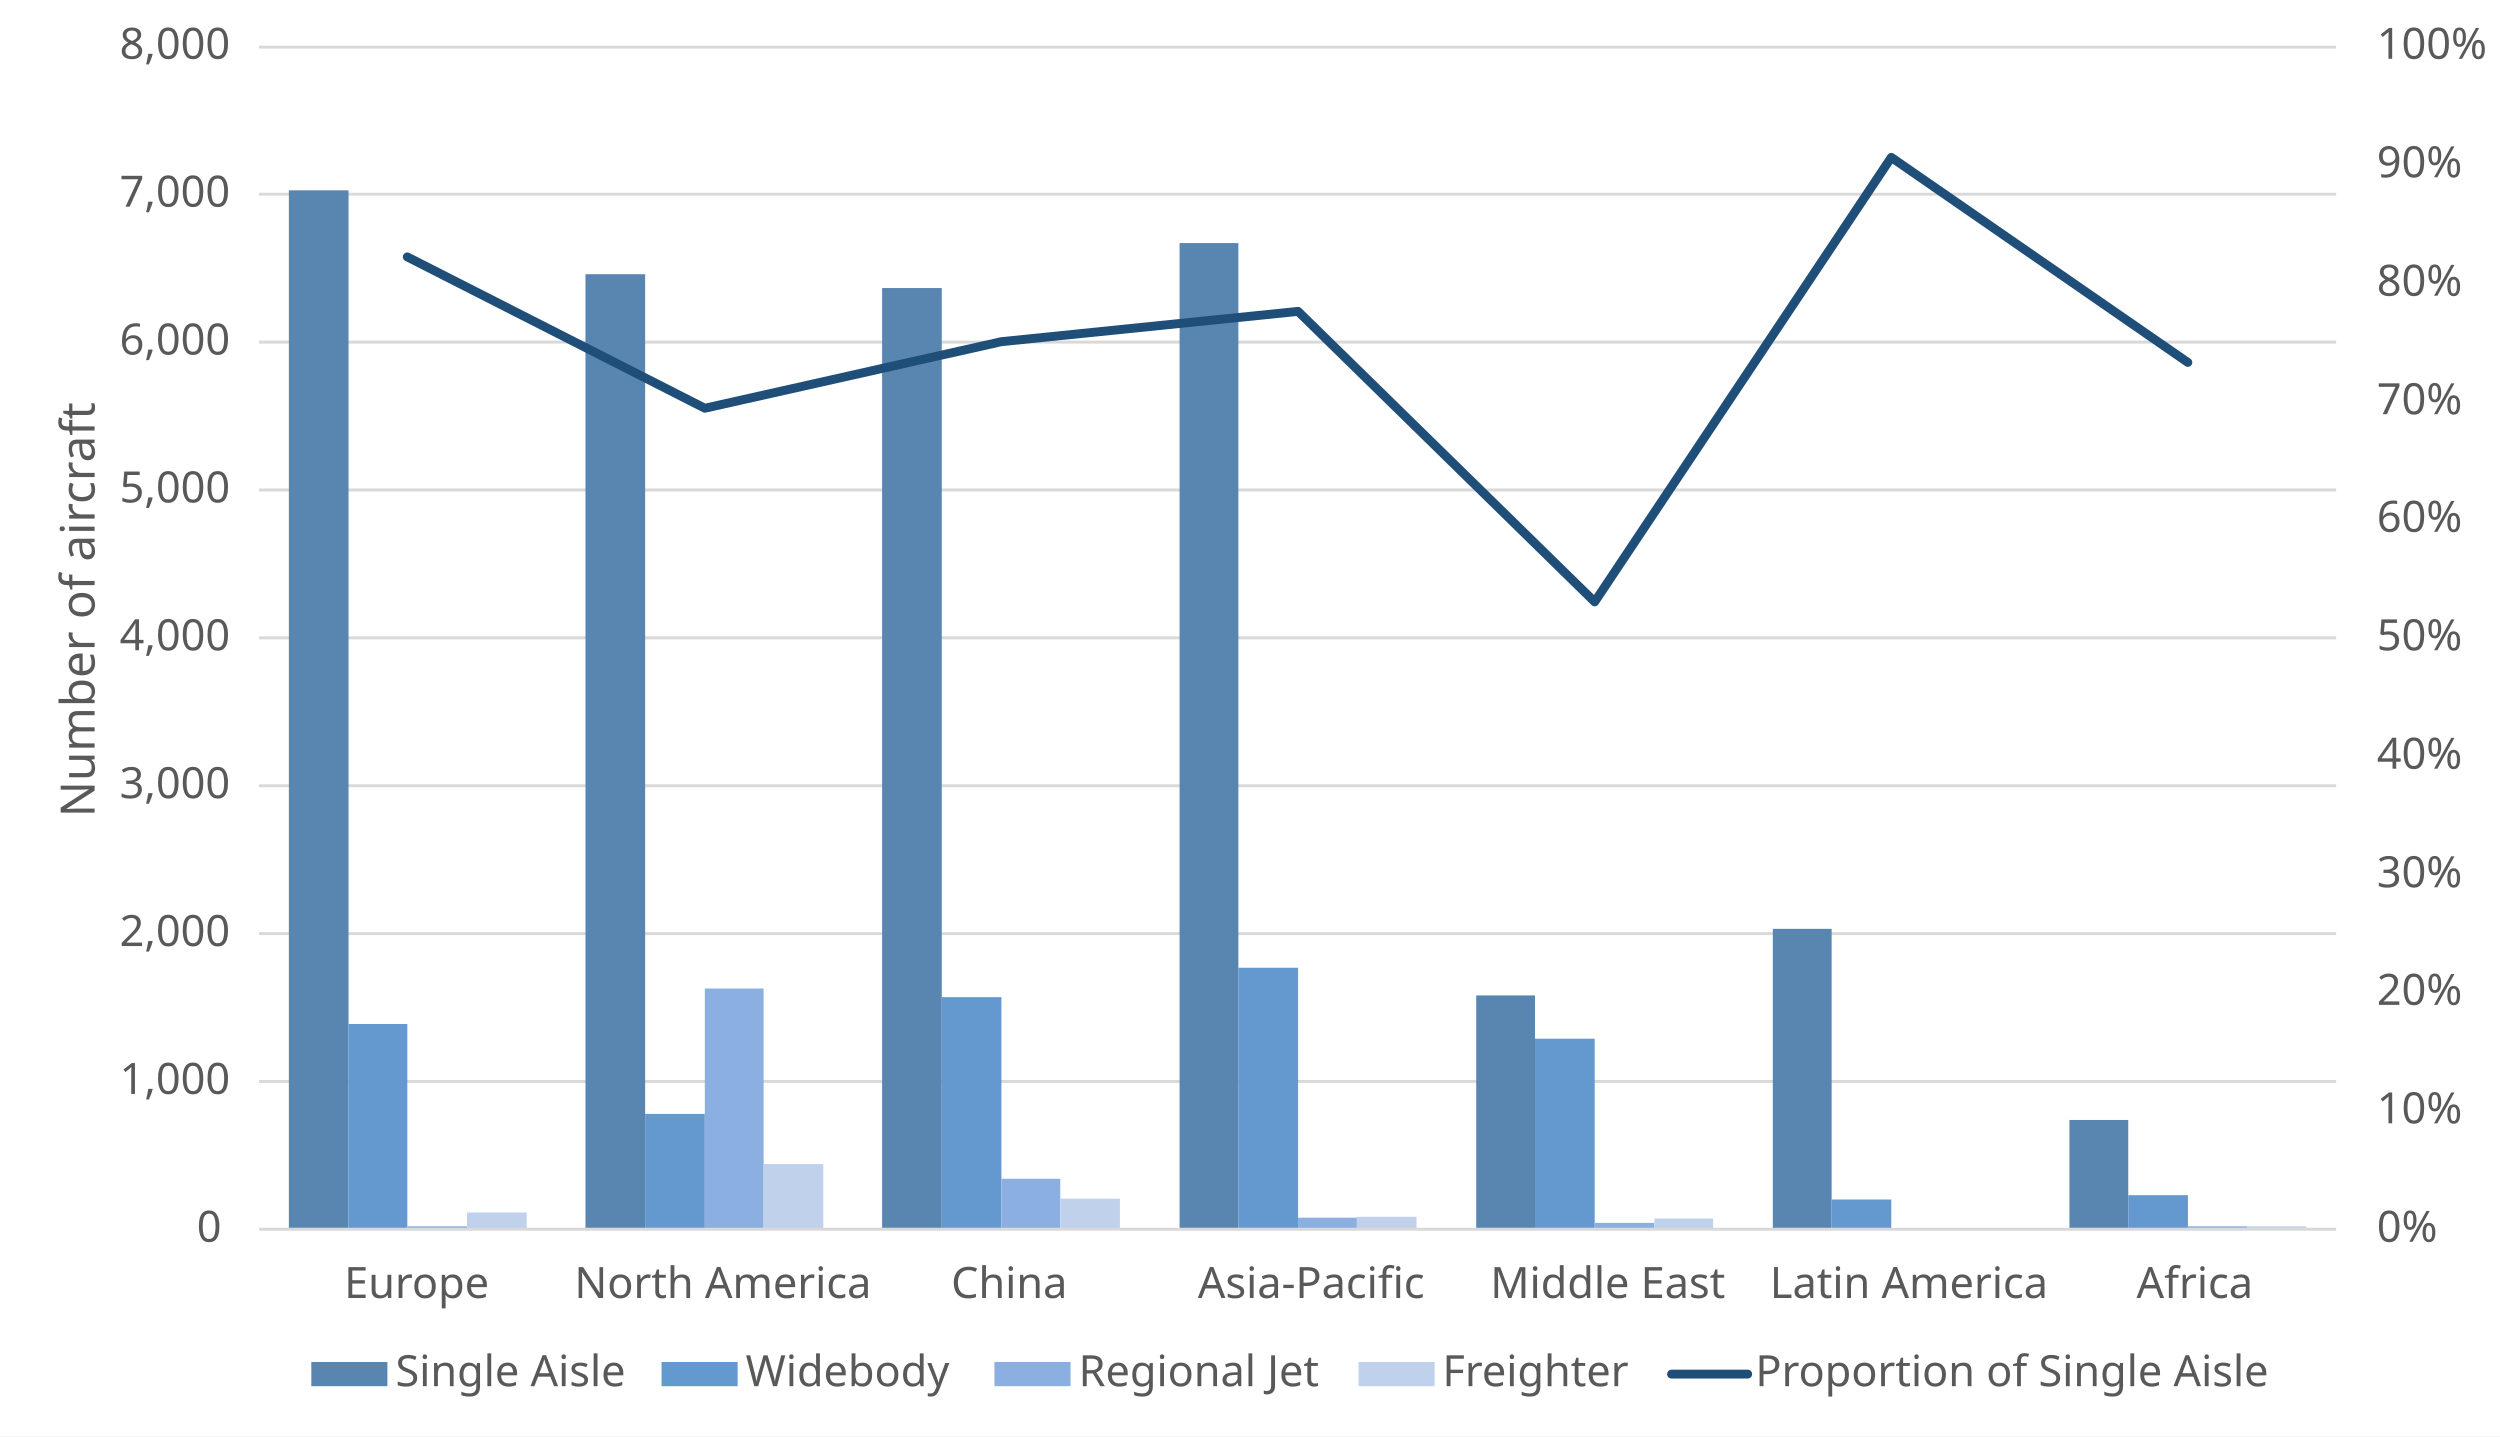
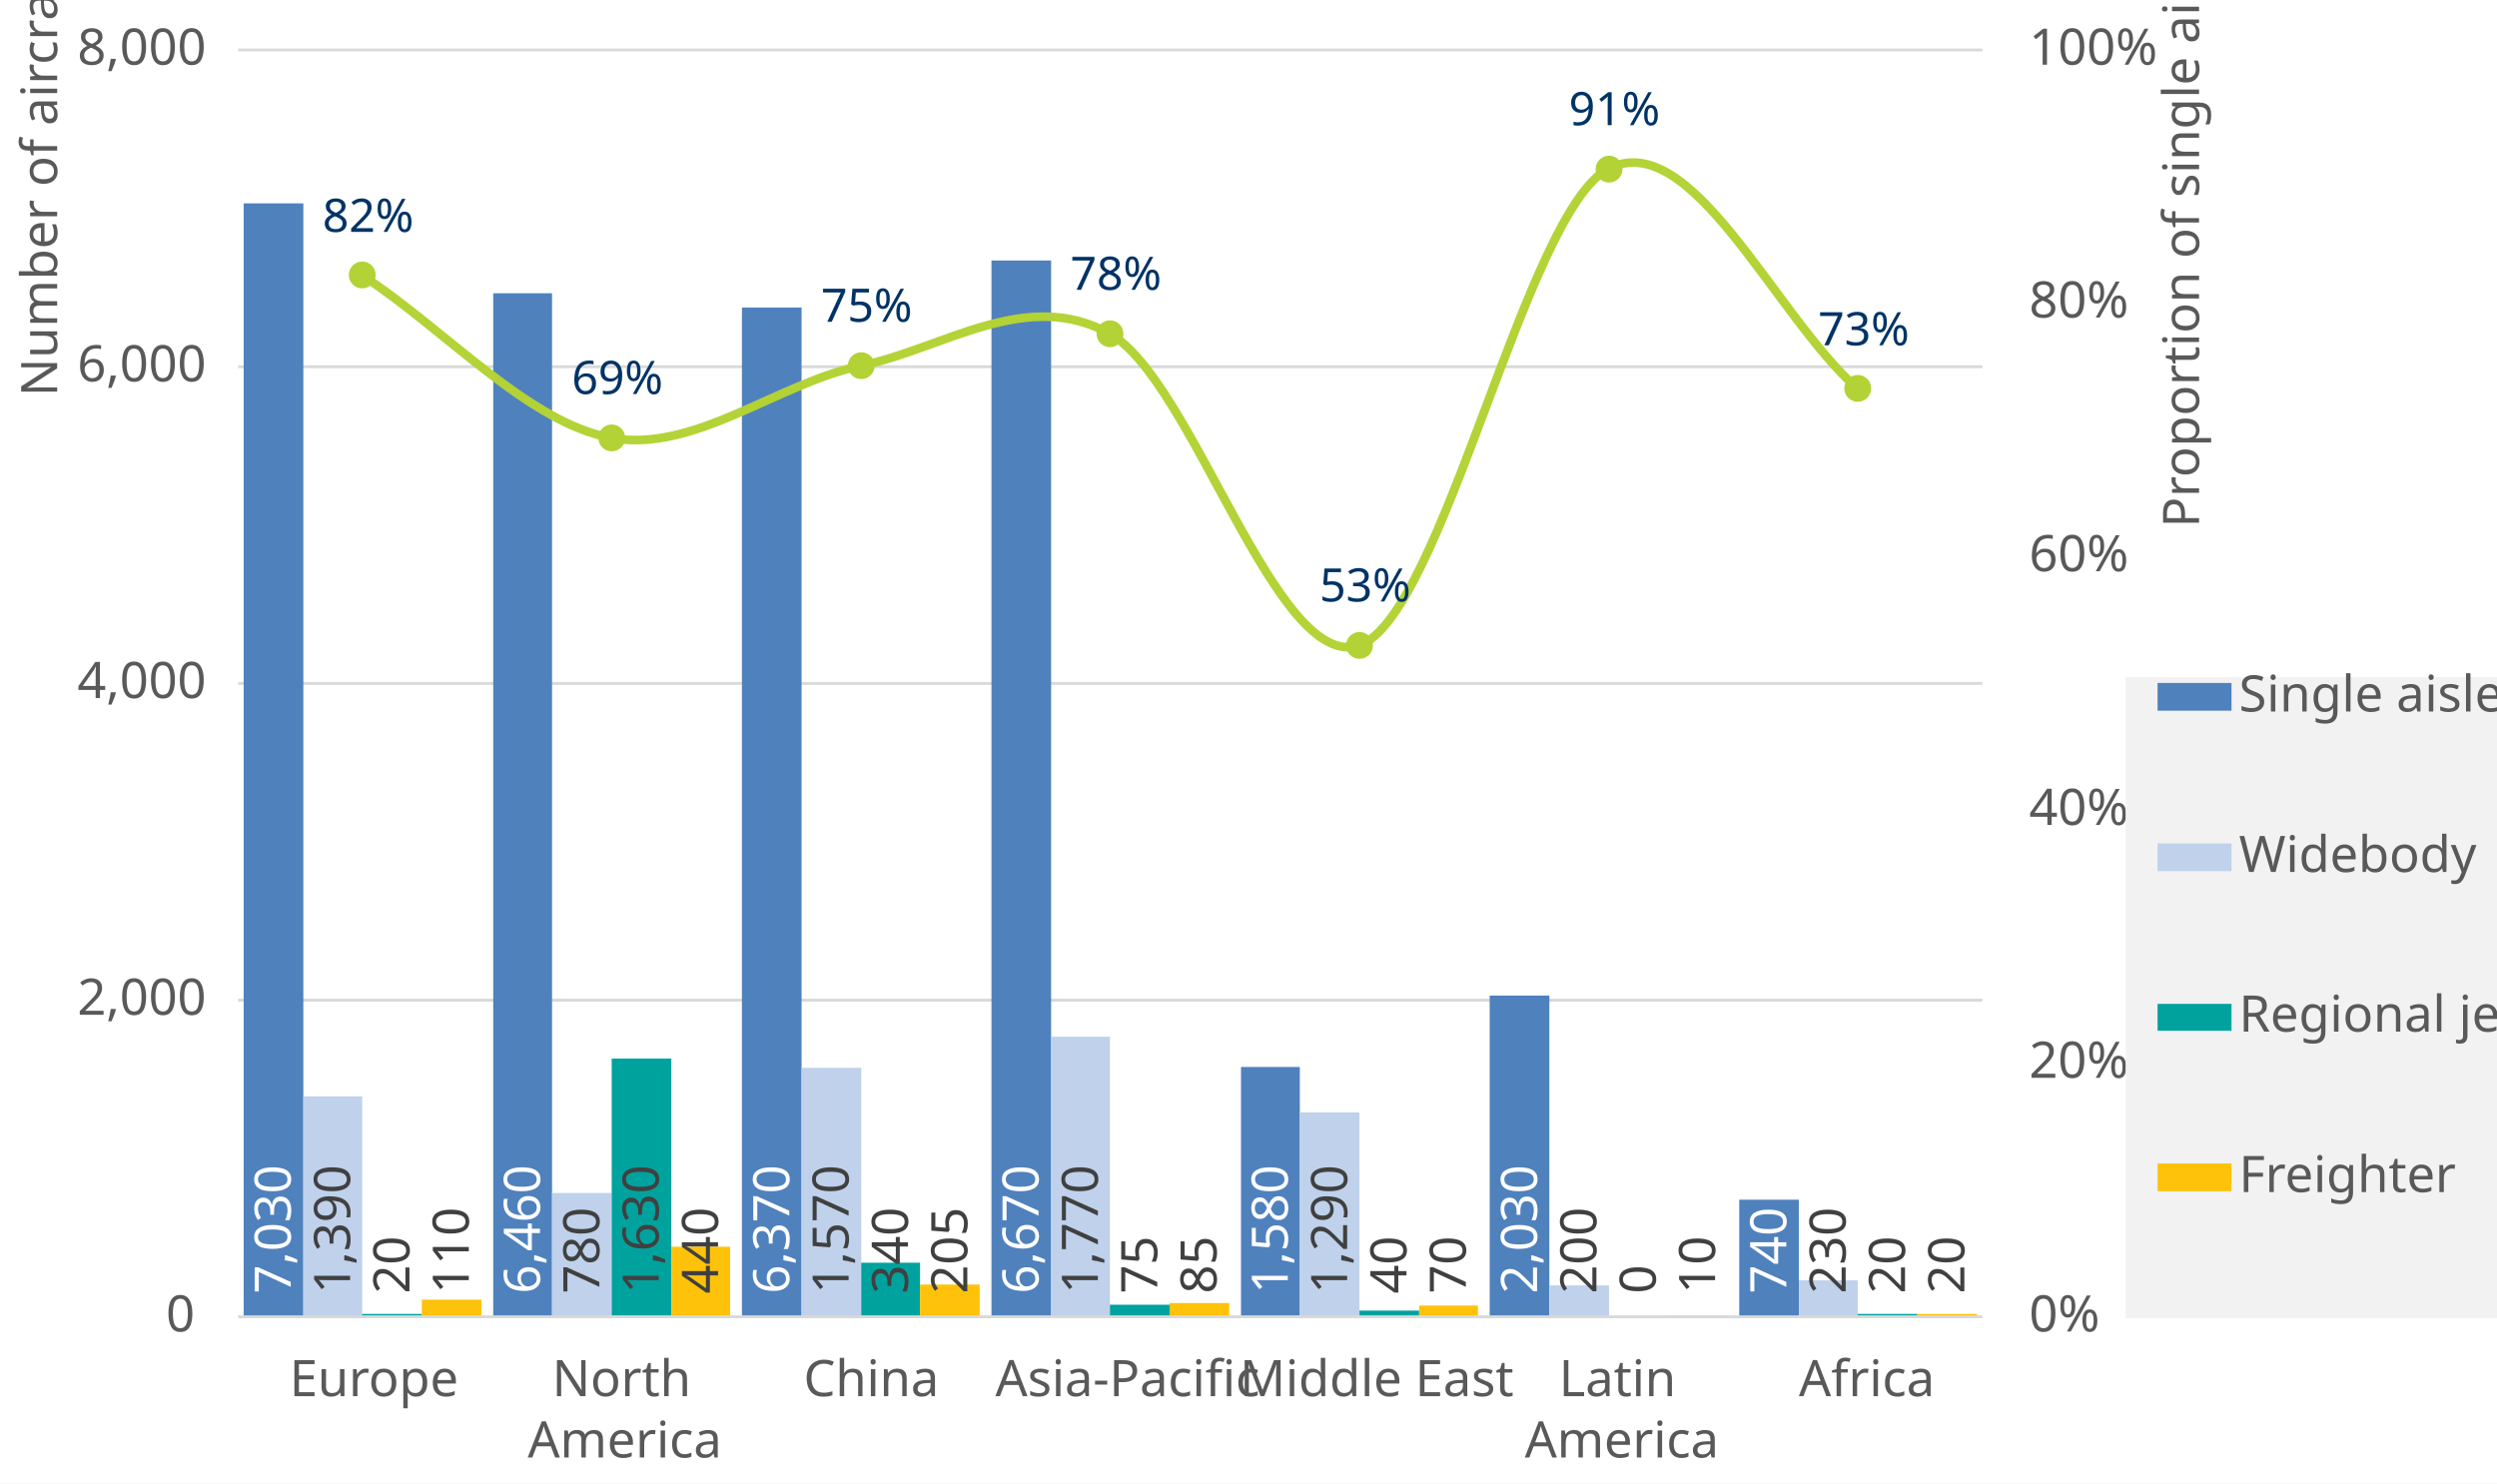
- <svg xmlns="http://www.w3.org/2000/svg" width="2891" height="1661" xml:space="preserve" overflow="hidden">
+ <svg xmlns="http://www.w3.org/2000/svg" width="2972" height="1766" xml:space="preserve" overflow="hidden">
  <defs>
    <clipPath id="clip0">
-       <rect x="763" y="2320" width="2891" height="1661" />
-     </clipPath>
-     <clipPath id="clip1">
-       <rect x="763" y="2320" width="2891" height="1660" />
-     </clipPath>
-     <clipPath id="clip2">
-       <rect x="1062" y="2374" width="2406" height="1370" />
-     </clipPath>
-     <clipPath id="clip3">
-       <rect x="1062" y="2374" width="2406" height="1370" />
-     </clipPath>
-     <clipPath id="clip4">
-       <rect x="1062" y="2374" width="2406" height="1370" />
-     </clipPath>
-     <clipPath id="clip5">
-       <rect x="1062" y="2374" width="2406" height="1370" />
-     </clipPath>
-     <clipPath id="clip6">
-       <rect x="763" y="2320" width="2891" height="1660" />
-     </clipPath>
-     <clipPath id="clip7">
-       <rect x="1062" y="2374" width="2406" height="1370" />
-     </clipPath>
-     <clipPath id="clip8">
-       <rect x="763" y="2320" width="2891" height="1660" />
-     </clipPath>
-     <clipPath id="clip9">
-       <rect x="763" y="2320" width="2891" height="1660" />
-     </clipPath>
-     <clipPath id="clip10">
-       <rect x="763" y="2320" width="2891" height="1660" />
-     </clipPath>
-     <clipPath id="clip11">
-       <rect x="763" y="2320" width="2891" height="1660" />
-     </clipPath>
-     <clipPath id="clip12">
-       <rect x="763" y="2320" width="2891" height="1660" />
-     </clipPath>
-     <clipPath id="clip13">
-       <rect x="763" y="2320" width="2891" height="1660" />
-     </clipPath>
-     <clipPath id="clip14">
-       <rect x="763" y="2320" width="2891" height="1660" />
-     </clipPath>
-     <clipPath id="clip15">
-       <rect x="763" y="2320" width="2891" height="1660" />
-     </clipPath>
-     <clipPath id="clip16">
-       <rect x="763" y="2320" width="2891" height="1660" />
-     </clipPath>
-     <clipPath id="clip17">
-       <rect x="763" y="2320" width="2891" height="1660" />
-     </clipPath>
-     <clipPath id="clip18">
-       <rect x="763" y="2320" width="2891" height="1660" />
-     </clipPath>
-     <clipPath id="clip19">
-       <rect x="763" y="2320" width="2891" height="1660" />
-     </clipPath>
-     <clipPath id="clip20">
-       <rect x="763" y="2320" width="2891" height="1660" />
-     </clipPath>
-     <clipPath id="clip21">
-       <rect x="763" y="2320" width="2891" height="1660" />
-     </clipPath>
-     <clipPath id="clip22">
-       <rect x="763" y="2320" width="2891" height="1660" />
-     </clipPath>
-     <clipPath id="clip23">
-       <rect x="763" y="2320" width="2891" height="1660" />
-     </clipPath>
-     <clipPath id="clip24">
-       <rect x="763" y="2320" width="2891" height="1660" />
-     </clipPath>
-     <clipPath id="clip25">
-       <rect x="763" y="2320" width="2891" height="1660" />
-     </clipPath>
-     <clipPath id="clip26">
-       <rect x="763" y="2320" width="2891" height="1660" />
-     </clipPath>
-     <clipPath id="clip27">
-       <rect x="763" y="2320" width="2891" height="1660" />
-     </clipPath>
-     <clipPath id="clip28">
-       <rect x="763" y="2320" width="2891" height="1660" />
-     </clipPath>
-     <clipPath id="clip29">
-       <rect x="763" y="2320" width="2891" height="1660" />
-     </clipPath>
-     <clipPath id="clip30">
-       <rect x="763" y="2320" width="2891" height="1660" />
-     </clipPath>
-     <clipPath id="clip31">
-       <rect x="763" y="2320" width="2891" height="1660" />
-     </clipPath>
-     <clipPath id="clip32">
-       <rect x="763" y="2320" width="2891" height="1660" />
-     </clipPath>
-     <clipPath id="clip33">
-       <rect x="763" y="2320" width="2891" height="1660" />
-     </clipPath>
-     <clipPath id="clip34">
-       <rect x="763" y="2320" width="2891" height="1660" />
-     </clipPath>
-     <clipPath id="clip35">
-       <rect x="763" y="2320" width="2891" height="1660" />
-     </clipPath>
-     <clipPath id="clip36">
-       <rect x="763" y="2320" width="2891" height="1660" />
-     </clipPath>
-     <clipPath id="clip37">
-       <rect x="763" y="2320" width="2891" height="1660" />
-     </clipPath>
-     <clipPath id="clip38">
-       <rect x="763" y="2320" width="2891" height="1660" />
-     </clipPath>
-     <clipPath id="clip39">
-       <rect x="763" y="2320" width="2891" height="1660" />
-     </clipPath>
-     <clipPath id="clip40">
-       <rect x="763" y="2320" width="2891" height="1660" />
-     </clipPath>
-     <clipPath id="clip41">
-       <rect x="763" y="2320" width="2891" height="1660" />
-     </clipPath>
-     <clipPath id="clip42">
-       <rect x="763" y="2320" width="2891" height="1660" />
-     </clipPath>
-     <clipPath id="clip43">
-       <rect x="763" y="2320" width="2891" height="1660" />
-     </clipPath>
-     <clipPath id="clip44">
-       <rect x="763" y="2320" width="2891" height="1660" />
-     </clipPath>
-     <clipPath id="clip45">
-       <rect x="763" y="2320" width="2891" height="1660" />
+       <rect x="763" y="2320" width="2972" height="1766" />
    </clipPath>
  </defs>
  <g clip-path="url(#clip0)" transform="translate(-763 -2320)">
-     <rect x="763" y="2320" width="2891" height="1661" fill="#FFFFFF" />
-     <g clip-path="url(#clip1)">
-       <path d="M1062.5 3570.62 3464.5 3570.62M1062.5 3399.61 3464.5 3399.61M1062.5 3228.61 3464.5 3228.61M1062.5 3057.6 3464.5 3057.6M1062.5 2886.59 3464.5 2886.59M1062.5 2715.59 3464.5 2715.59M1062.5 2544.58 3464.5 2544.58M1062.5 2374.5 3464.5 2374.5" stroke="#D9D9D9" stroke-width="3.438" stroke-linejoin="round" stroke-miterlimit="10" fill="none" />
-     </g>
-     <g clip-path="url(#clip2)">
-       <path d="M1097.04 2540.08 1166.04 2540.08 1166.04 3741 1097.04 3741ZM1440.05 2637.09 1509.05 2637.09 1509.05 3741 1440.05 3741ZM1783.06 2653.09 1852.06 2653.09 1852.06 3741 1783.06 3741ZM2127.07 2601.09 2195.07 2601.09 2195.07 3741 2127.07 3741ZM2470.08 3471.11 2538.08 3471.11 2538.08 3741 2470.08 3741ZM2813.09 3394.11 2881.09 3394.11 2881.09 3741 2813.09 3741ZM3156.1 3615.12 3224.11 3615.12 3224.11 3741 3156.1 3741Z" fill="#5985B1" />
-     </g>
-     <g clip-path="url(#clip3)">
-       <path d="M1166.04 3504.11 1234.04 3504.11 1234.04 3741 1166.04 3741ZM1509.05 3608.12 1578.05 3608.12 1578.05 3741 1509.05 3741ZM1852.06 3473.11 1921.06 3473.11 1921.06 3741 1852.06 3741ZM2195.07 3439.11 2264.07 3439.11 2264.07 3741 2195.07 3741ZM2538.08 3521.12 2607.09 3521.12 2607.09 3741 2538.08 3741ZM2881.09 3707.12 2950.1 3707.12 2950.1 3741 2881.09 3741ZM3224.11 3702.12 3293.11 3702.12 3293.11 3741 3224.11 3741Z" fill="#6399CE" />
-     </g>
-     <g clip-path="url(#clip4)">
-       <path d="M1234.04 3738.12 1303.04 3738.12 1303.04 3741 1234.04 3741ZM1578.05 3463.11 1646.05 3463.11 1646.05 3741 1578.05 3741ZM1921.06 3683.12 1989.07 3683.12 1989.07 3741 1921.06 3741ZM2264.07 3728.12 2332.08 3728.12 2332.08 3741 2264.07 3741ZM2607.09 3734.12 2676.09 3734.12 2676.09 3741 2607.09 3741ZM3293.11 3738.12 3362.11 3738.12 3362.11 3741 3293.11 3741Z" fill="#8BAFE0" />
-     </g>
-     <g clip-path="url(#clip5)">
-       <path d="M1303.04 3722.12 1372.05 3722.12 1372.05 3741 1303.04 3741ZM1646.05 3666.12 1715.06 3666.12 1715.06 3741 1646.05 3741ZM1989.07 3706.12 2058.07 3706.12 2058.07 3741 1989.07 3741ZM2332.08 3727.12 2401.08 3727.12 2401.08 3741 2332.08 3741ZM2676.09 3729.12 2744.09 3729.12 2744.09 3741 2676.09 3741ZM3019.1 3740.12 3087.1 3740.12 3087.1 3741 3019.1 3741ZM3362.11 3738.12 3430.11 3738.12 3430.11 3741 3362.11 3741Z" fill="#BFD1EB" />
-     </g>
-     <g clip-path="url(#clip6)">
-       <path d="M1062.5 3741.5 3464.5 3741.5" stroke="#D9D9D9" stroke-width="3.438" stroke-linejoin="round" stroke-miterlimit="10" fill="none" fill-rule="evenodd" />
-     </g>
-     <g clip-path="url(#clip7)">
-       <path d="M1234 2617.09 1578.05 2792.09 1921.06 2715.09 2264.07 2680.09 2607.09 3016 2950.1 2502 3293 2739.09" stroke="#1F4E79" stroke-width="10.312" stroke-linecap="round" stroke-linejoin="round" stroke-miterlimit="10" fill="none" />
-     </g>
-     <g clip-path="url(#clip8)">
-       <text fill="#595959" font-family="Calibri,Calibri_MSFontService,sans-serif" font-weight="400" font-size="50" transform="matrix(1 0 0 1 3511.57 3756)">0%</text>
-     </g>
-     <g clip-path="url(#clip9)">
-       <text fill="#595959" font-family="Calibri,Calibri_MSFontService,sans-serif" font-weight="400" font-size="50" transform="matrix(1 0 0 1 3511.57 3619)">10%</text>
-     </g>
-     <g clip-path="url(#clip10)">
-       <text fill="#595959" font-family="Calibri,Calibri_MSFontService,sans-serif" font-weight="400" font-size="50" transform="matrix(1 0 0 1 3511.57 3482)">20%</text>
-     </g>
-     <g clip-path="url(#clip11)">
-       <text fill="#595959" font-family="Calibri,Calibri_MSFontService,sans-serif" font-weight="400" font-size="50" transform="matrix(1 0 0 1 3511.57 3346)">30%</text>
-     </g>
-     <g clip-path="url(#clip12)">
-       <text fill="#595959" font-family="Calibri,Calibri_MSFontService,sans-serif" font-weight="400" font-size="50" transform="matrix(1 0 0 1 3511.57 3209)">40%</text>
-     </g>
-     <g clip-path="url(#clip13)">
-       <text fill="#595959" font-family="Calibri,Calibri_MSFontService,sans-serif" font-weight="400" font-size="50" transform="matrix(1 0 0 1 3511.57 3072)">50%</text>
-     </g>
-     <g clip-path="url(#clip14)">
-       <text fill="#595959" font-family="Calibri,Calibri_MSFontService,sans-serif" font-weight="400" font-size="50" transform="matrix(1 0 0 1 3511.57 2935)">60%</text>
-     </g>
-     <g clip-path="url(#clip15)">
-       <text fill="#595959" font-family="Calibri,Calibri_MSFontService,sans-serif" font-weight="400" font-size="50" transform="matrix(1 0 0 1 3511.57 2799)">70%</text>
-     </g>
-     <g clip-path="url(#clip16)">
-       <text fill="#595959" font-family="Calibri,Calibri_MSFontService,sans-serif" font-weight="400" font-size="50" transform="matrix(1 0 0 1 3511.57 2662)">80%</text>
-     </g>
-     <g clip-path="url(#clip17)">
-       <text fill="#595959" font-family="Calibri,Calibri_MSFontService,sans-serif" font-weight="400" font-size="50" transform="matrix(1 0 0 1 3511.57 2525)">90%</text>
-     </g>
-     <g clip-path="url(#clip18)">
-       <text fill="#595959" font-family="Calibri,Calibri_MSFontService,sans-serif" font-weight="400" font-size="50" transform="matrix(1 0 0 1 3511.57 2388)">100%</text>
-     </g>
-     <g clip-path="url(#clip19)">
-       <text fill="#595959" font-family="Calibri,Calibri_MSFontService,sans-serif" font-weight="400" font-size="50" transform="matrix(1 0 0 1 990.551 3756)">0</text>
-     </g>
-     <g clip-path="url(#clip20)">
-       <text fill="#595959" font-family="Calibri,Calibri_MSFontService,sans-serif" font-weight="400" font-size="50" transform="matrix(1 0 0 1 901.312 3585)">1,000</text>
-     </g>
-     <g clip-path="url(#clip21)">
-       <text fill="#595959" font-family="Calibri,Calibri_MSFontService,sans-serif" font-weight="400" font-size="50" transform="matrix(1 0 0 1 901.312 3414)">2,000</text>
-     </g>
-     <g clip-path="url(#clip22)">
-       <text fill="#595959" font-family="Calibri,Calibri_MSFontService,sans-serif" font-weight="400" font-size="50" transform="matrix(1 0 0 1 901.312 3243)">3,000</text>
-     </g>
-     <g clip-path="url(#clip23)">
-       <text fill="#595959" font-family="Calibri,Calibri_MSFontService,sans-serif" font-weight="400" font-size="50" transform="matrix(1 0 0 1 901.312 3072)">4,000</text>
-     </g>
-     <g clip-path="url(#clip24)">
-       <text fill="#595959" font-family="Calibri,Calibri_MSFontService,sans-serif" font-weight="400" font-size="50" transform="matrix(1 0 0 1 901.312 2901)">5,000</text>
-     </g>
-     <g clip-path="url(#clip25)">
-       <text fill="#595959" font-family="Calibri,Calibri_MSFontService,sans-serif" font-weight="400" font-size="50" transform="matrix(1 0 0 1 901.312 2730)">6,000</text>
-     </g>
-     <g clip-path="url(#clip26)">
-       <text fill="#595959" font-family="Calibri,Calibri_MSFontService,sans-serif" font-weight="400" font-size="50" transform="matrix(1 0 0 1 901.312 2559)">7,000</text>
-     </g>
-     <g clip-path="url(#clip27)">
-       <text fill="#595959" font-family="Calibri,Calibri_MSFontService,sans-serif" font-weight="400" font-size="50" transform="matrix(1 0 0 1 901.312 2388)">8,000</text>
-     </g>
-     <g clip-path="url(#clip28)">
-       <text fill="#595959" font-family="Calibri,Calibri_MSFontService,sans-serif" font-weight="400" font-size="50" transform="matrix(1 0 0 1 1161.02 3821)">Europe</text>
-     </g>
-     <g clip-path="url(#clip29)">
-       <text fill="#595959" font-family="Calibri,Calibri_MSFontService,sans-serif" font-weight="400" font-size="50" transform="matrix(1 0 0 1 1427.27 3821)">North America</text>
-     </g>
-     <g clip-path="url(#clip30)">
-       <text fill="#595959" font-family="Calibri,Calibri_MSFontService,sans-serif" font-weight="400" font-size="50" transform="matrix(1 0 0 1 1862.91 3821)">China</text>
-     </g>
-     <g clip-path="url(#clip31)">
-       <text fill="#595959" font-family="Calibri,Calibri_MSFontService,sans-serif" font-weight="400" font-size="50" transform="matrix(1 0 0 1 2148.13 3821)">Asia-Pacific</text>
-     </g>
-     <g clip-path="url(#clip32)">
-       <text fill="#595959" font-family="Calibri,Calibri_MSFontService,sans-serif" font-weight="400" font-size="50" transform="matrix(1 0 0 1 2486.42 3821)">Middle East</text>
-     </g>
-     <g clip-path="url(#clip33)">
-       <text fill="#595959" font-family="Calibri,Calibri_MSFontService,sans-serif" font-weight="400" font-size="50" transform="matrix(1 0 0 1 2809.67 3821)">Latin America</text>
-     </g>
-     <g clip-path="url(#clip34)">
-       <text fill="#595959" font-family="Calibri,Calibri_MSFontService,sans-serif" font-weight="400" font-size="50" transform="matrix(1 0 0 1 3233.64 3821)">Africa</text>
-     </g>
-     <g clip-path="url(#clip35)">
-       <text fill="#595959" font-family="Calibri,Calibri_MSFontService,sans-serif" font-weight="400" font-size="55" transform="matrix(6.12323e-17 -1 1 6.12323e-17 872.415 3265)">Number of aircraft</text>
-     </g>
-     <g clip-path="url(#clip36)">
-       <rect x="1123" y="3895" width="88" height="28" fill="#5985B1" />
-     </g>
-     <g clip-path="url(#clip37)">
-       <text fill="#595959" font-family="Calibri,Calibri_MSFontService,sans-serif" font-weight="400" font-size="50" transform="matrix(1 0 0 1 1220.36 3923)">Single Aisle</text>
-     </g>
-     <g clip-path="url(#clip38)">
-       <rect x="1528" y="3895" width="88" height="28" fill="#6399CE" />
-     </g>
-     <g clip-path="url(#clip39)">
-       <text fill="#595959" font-family="Calibri,Calibri_MSFontService,sans-serif" font-weight="400" font-size="50" transform="matrix(1 0 0 1 1625.21 3923)">Widebody</text>
-     </g>
-     <g clip-path="url(#clip40)">
-       <rect x="1913" y="3895" width="88" height="28" fill="#8BAFE0" />
-     </g>
-     <g clip-path="url(#clip41)">
-       <text fill="#595959" font-family="Calibri,Calibri_MSFontService,sans-serif" font-weight="400" font-size="50" transform="matrix(1 0 0 1 2010.32 3923)">Regional Jet</text>
-     </g>
-     <g clip-path="url(#clip42)">
-       <rect x="2334" y="3895" width="88" height="28" fill="#BFD1EB" />
-     </g>
-     <g clip-path="url(#clip43)">
-       <text fill="#595959" font-family="Calibri,Calibri_MSFontService,sans-serif" font-weight="400" font-size="50" transform="matrix(1 0 0 1 2431.05 3923)">Freighter</text>
-     </g>
-     <g clip-path="url(#clip44)">
-       <path d="M2696 3909 2784 3909" stroke="#1F4E79" stroke-width="10.312" stroke-linecap="round" stroke-linejoin="round" stroke-miterlimit="10" fill="none" fill-rule="evenodd" />
-     </g>
-     <g clip-path="url(#clip45)">
-       <text fill="#595959" font-family="Calibri,Calibri_MSFontService,sans-serif" font-weight="400" font-size="50" transform="matrix(1 0 0 1 2792.96 3923)">Proportion of Single Aisle</text>
+     <rect x="763" y="2320" width="2972" height="1766" fill="#FFFFFF" />
+     <g>
+       <path d="M1046.5 3510.62 3122.5 3510.62M1046.5 3133.6 3122.5 3133.6M1046.5 2756.59 3122.5 2756.59M1046.5 2379.5 3122.5 2379.5" stroke="#D9D9D9" stroke-width="3.438" stroke-linejoin="round" stroke-miterlimit="10" fill="none" />
+     </g>
+     <g>
+       <path d="M1053.03 2562.08 1124.04 2562.08 1124.04 3888 1053.03 3888ZM1350.04 2669.09 1420.05 2669.09 1420.05 3888 1350.04 3888ZM1646.05 2686.09 1717.06 2686.09 1717.06 3888 1646.05 3888ZM1943.06 2630.09 2014.07 2630.09 2014.07 3888 1943.06 3888ZM2240.07 3590.12 2310.08 3590.12 2310.08 3888 2240.07 3888ZM2536.08 3505.11 2607.09 3505.11 2607.09 3888 2536.08 3888ZM2833.09 3748.12 2904.1 3748.12 2904.1 3888 2833.09 3888Z" fill="#4F81BD" />
+     </g>
+     <g>
+       <path d="M1124.04 3625.12 1194.04 3625.12 1194.04 3888 1124.04 3888ZM1420.05 3740.12 1491.05 3740.12 1491.05 3888 1420.05 3888ZM1717.06 3591.12 1788.06 3591.12 1788.06 3888 1717.06 3888ZM2014.07 3554.12 2084.07 3554.12 2084.07 3888 2014.07 3888ZM2310.08 3644.12 2381.08 3644.12 2381.08 3888 2310.08 3888ZM2607.09 3850.13 2678.09 3850.13 2678.09 3888 2607.09 3888ZM2904.1 3844.13 2974.1 3844.13 2974.1 3888 2904.1 3888Z" fill="#BFD1EB" />
+     </g>
+     <g>
+       <path d="M1194.04 3884.13 1265.04 3884.13 1265.04 3888 1194.04 3888ZM1491.05 3580.12 1562.05 3580.12 1562.05 3888 1491.05 3888ZM1788.06 3823.13 1858.06 3823.13 1858.06 3888 1788.06 3888ZM2084.07 3873.13 2155.07 3873.13 2155.07 3888 2084.07 3888ZM2381.08 3880.13 2452.08 3880.13 2452.08 3888 2381.08 3888ZM2974.1 3884.13 3045.1 3884.13 3045.1 3888 2974.1 3888Z" fill="#00A29E" />
+     </g>
+     <g>
+       <path d="M1265.04 3867.13 1336.04 3867.13 1336.04 3888 1265.04 3888ZM1562.05 3804.12 1632.05 3804.12 1632.05 3888 1562.05 3888ZM1858.06 3849.13 1929.06 3849.13 1929.06 3888 1858.06 3888ZM2155.07 3871.13 2226.07 3871.13 2226.07 3888 2155.07 3888ZM2452.08 3874.13 2522.08 3874.13 2522.08 3888 2452.08 3888ZM2748.09 3886.13 2819.09 3886.13 2819.09 3888 2748.09 3888ZM3045.1 3884.13 3116.1 3884.13 3116.1 3888 3045.1 3888Z" fill="#FFC20A" />
+     </g>
+     <g>
+       <path d="M1046.5 3887.5 3122.5 3887.5" stroke="#D9D9D9" stroke-width="3.438" stroke-linejoin="round" stroke-miterlimit="10" fill="none" fill-rule="evenodd" />
+     </g>
+     <g>
+       <path d="M1194 2647.68C1292.89 2712.23 1391.78 2823.34 1490.67 2841.32 1589.56 2859.29 1688.44 2776.19 1787.33 2755.53 1886.22 2734.88 1985.11 2661.92 2084 2717.37 2182.89 2772.82 2281.78 3121 2380.67 3088.26 2479.56 3055.51 2578.44 2571.82 2677.33 2520.91 2776.22 2470 2875.11 2695.5 2974 2782.79" stroke="#B3D235" stroke-width="10.312" stroke-linecap="round" stroke-linejoin="round" stroke-miterlimit="10" stroke-opacity="0.988" fill="none" />
+     </g>
+     <g>
+       <path d="M1210.12 2647.31C1210.12 2656.15 1202.96 2663.31 1194.12 2663.31 1185.29 2663.31 1178.13 2656.15 1178.13 2647.31 1178.13 2638.48 1185.29 2631.31 1194.12 2631.31 1202.96 2631.31 1210.12 2638.48 1210.12 2647.31Z" fill="#B3D235" />
+       <path d="M1507.12 2841.31C1507.12 2850.15 1499.96 2857.31 1491.12 2857.31 1482.29 2857.31 1475.13 2850.15 1475.13 2841.31 1475.13 2832.48 1482.29 2825.31 1491.12 2825.31 1499.96 2825.31 1507.12 2832.48 1507.12 2841.31Z" fill="#B3D235" />
+       <path d="M1804.12 2755.31C1804.12 2764.15 1796.96 2771.31 1788.12 2771.31 1779.29 2771.31 1772.13 2764.15 1772.13 2755.31 1772.13 2746.48 1779.29 2739.31 1788.12 2739.31 1796.96 2739.31 1804.12 2746.48 1804.12 2755.31Z" fill="#B3D235" />
+       <path d="M2100.12 2717.31C2100.12 2726.15 2092.96 2733.31 2084.12 2733.31 2075.29 2733.31 2068.12 2726.15 2068.12 2717.31 2068.12 2708.48 2075.29 2701.31 2084.12 2701.31 2092.96 2701.31 2100.12 2708.48 2100.12 2717.31Z" fill="#B3D235" />
+       <path d="M2397.12 3088.31C2397.12 3097.15 2389.96 3104.31 2381.12 3104.31 2372.29 3104.31 2365.12 3097.15 2365.12 3088.31 2365.12 3079.48 2372.29 3072.31 2381.12 3072.31 2389.96 3072.31 2397.12 3079.48 2397.12 3088.31Z" fill="#B3D235" />
+       <path d="M2694.12 2521.31C2694.12 2530.15 2686.96 2537.31 2678.12 2537.31 2669.29 2537.31 2662.12 2530.15 2662.12 2521.31 2662.12 2512.48 2669.29 2505.31 2678.12 2505.31 2686.96 2505.31 2694.12 2512.48 2694.12 2521.31Z" fill="#B3D235" />
+       <path d="M2990.12 2782.31C2990.12 2791.15 2982.96 2798.31 2974.12 2798.31 2965.29 2798.31 2958.12 2791.15 2958.12 2782.31 2958.12 2773.48 2965.29 2766.31 2974.12 2766.31 2982.96 2766.31 2990.12 2773.48 2990.12 2782.31Z" fill="#B3D235" />
+     </g>
+     <g>
+       <text fill="#FFFFFF" font-family="Calibri,Calibri_MSFontService,sans-serif" font-weight="400" font-size="60" transform="matrix(6.12323e-17 -1 1 6.12323e-17 1109.05 3860)">7,030</text>
+     </g>
+     <g>
+       <text fill="#FFFFFF" font-family="Calibri,Calibri_MSFontService,sans-serif" font-weight="400" font-size="60" transform="matrix(6.12323e-17 -1 1 6.12323e-17 1405.73 3860)">6,460</text>
+     </g>
+     <g>
+       <text fill="#FFFFFF" font-family="Calibri,Calibri_MSFontService,sans-serif" font-weight="400" font-size="60" transform="matrix(6.12323e-17 -1 1 6.12323e-17 1702.41 3860)">6,370</text>
+     </g>
+     <g>
+       <text fill="#FFFFFF" font-family="Calibri,Calibri_MSFontService,sans-serif" font-weight="400" font-size="60" transform="matrix(6.12323e-17 -1 1 6.12323e-17 1999.09 3860)">6,670</text>
+     </g>
+     <g>
+       <text fill="#FFFFFF" font-family="Calibri,Calibri_MSFontService,sans-serif" font-weight="400" font-size="60" transform="matrix(6.12323e-17 -1 1 6.12323e-17 2295.76 3860)">1,580</text>
+     </g>
+     <g>
+       <text fill="#FFFFFF" font-family="Calibri,Calibri_MSFontService,sans-serif" font-weight="400" font-size="60" transform="matrix(6.12323e-17 -1 1 6.12323e-17 2592.44 3860)">2,030</text>
+     </g>
+     <g>
+       <text fill="#FFFFFF" font-family="Calibri,Calibri_MSFontService,sans-serif" font-weight="400" font-size="60" transform="matrix(6.12323e-17 -1 1 6.12323e-17 2889.12 3860)">740</text>
+     </g>
+     <g>
+       <text fill="#404040" font-family="Calibri,Calibri_MSFontService,sans-serif" font-weight="400" font-size="60" transform="matrix(6.12323e-17 -1 1 6.12323e-17 1179.69 3860)">1,390</text>
+     </g>
+     <g>
+       <text fill="#404040" font-family="Calibri,Calibri_MSFontService,sans-serif" font-weight="400" font-size="60" transform="matrix(6.12323e-17 -1 1 6.12323e-17 1476.37 3860)">780</text>
+     </g>
+     <g>
+       <text fill="#404040" font-family="Calibri,Calibri_MSFontService,sans-serif" font-weight="400" font-size="60" transform="matrix(6.12323e-17 -1 1 6.12323e-17 1773.05 3860)">1,570</text>
+     </g>
+     <g>
+       <text fill="#404040" font-family="Calibri,Calibri_MSFontService,sans-serif" font-weight="400" font-size="60" transform="matrix(6.12323e-17 -1 1 6.12323e-17 2069.72 3860)">1,770</text>
+     </g>
+     <g>
+       <text fill="#404040" font-family="Calibri,Calibri_MSFontService,sans-serif" font-weight="400" font-size="60" transform="matrix(6.12323e-17 -1 1 6.12323e-17 2366.4 3860)">1,290</text>
+     </g>
+     <g>
+       <text fill="#404040" font-family="Calibri,Calibri_MSFontService,sans-serif" font-weight="400" font-size="60" transform="matrix(6.12323e-17 -1 1 6.12323e-17 2663.08 3860)">200</text>
+     </g>
+     <g>
+       <text fill="#404040" font-family="Calibri,Calibri_MSFontService,sans-serif" font-weight="400" font-size="60" transform="matrix(6.12323e-17 -1 1 6.12323e-17 2959.76 3860)">230</text>
+     </g>
+     <g>
+       <text fill="#404040" font-family="Calibri,Calibri_MSFontService,sans-serif" font-weight="400" font-size="60" transform="matrix(6.12323e-17 -1 1 6.12323e-17 1250.33 3860)">20</text>
+     </g>
+     <g>
+       <text fill="#404040" font-family="Calibri,Calibri_MSFontService,sans-serif" font-weight="400" font-size="60" transform="matrix(6.12323e-17 -1 1 6.12323e-17 1547 3860)">1,630</text>
+     </g>
+     <g>
+       <text fill="#404040" font-family="Calibri,Calibri_MSFontService,sans-serif" font-weight="400" font-size="60" transform="matrix(6.12323e-17 -1 1 6.12323e-17 1843.68 3860)">340</text>
+     </g>
+     <g>
+       <text fill="#404040" font-family="Calibri,Calibri_MSFontService,sans-serif" font-weight="400" font-size="60" transform="matrix(6.12323e-17 -1 1 6.12323e-17 2140.36 3860)">75</text>
+     </g>
+     <g>
+       <text fill="#404040" font-family="Calibri,Calibri_MSFontService,sans-serif" font-weight="400" font-size="60" transform="matrix(6.12323e-17 -1 1 6.12323e-17 2437.04 3860)">40</text>
+     </g>
+     <g>
+       <text fill="#404040" font-family="Calibri,Calibri_MSFontService,sans-serif" font-weight="400" font-size="60" transform="matrix(6.12323e-17 -1 1 6.12323e-17 2733.72 3860)">0</text>
+     </g>
+     <g>
+       <text fill="#404040" font-family="Calibri,Calibri_MSFontService,sans-serif" font-weight="400" font-size="60" transform="matrix(6.12323e-17 -1 1 6.12323e-17 3030.39 3860)">20</text>
+     </g>
+     <g>
+       <text fill="#404040" font-family="Calibri,Calibri_MSFontService,sans-serif" font-weight="400" font-size="60" transform="matrix(6.12323e-17 -1 1 6.12323e-17 1320.96 3860)">110</text>
+     </g>
+     <g>
+       <text fill="#404040" font-family="Calibri,Calibri_MSFontService,sans-serif" font-weight="400" font-size="60" transform="matrix(6.12323e-17 -1 1 6.12323e-17 1617.64 3860)">440</text>
+     </g>
+     <g>
+       <text fill="#404040" font-family="Calibri,Calibri_MSFontService,sans-serif" font-weight="400" font-size="60" transform="matrix(6.12323e-17 -1 1 6.12323e-17 1914.32 3860)">205</text>
+     </g>
+     <g>
+       <text fill="#404040" font-family="Calibri,Calibri_MSFontService,sans-serif" font-weight="400" font-size="60" transform="matrix(6.12323e-17 -1 1 6.12323e-17 2211 3860)">85</text>
+     </g>
+     <g>
+       <text fill="#404040" font-family="Calibri,Calibri_MSFontService,sans-serif" font-weight="400" font-size="60" transform="matrix(6.12323e-17 -1 1 6.12323e-17 2507.68 3860)">70</text>
+     </g>
+     <g>
+       <text fill="#404040" font-family="Calibri,Calibri_MSFontService,sans-serif" font-weight="400" font-size="60" transform="matrix(6.12323e-17 -1 1 6.12323e-17 2804.35 3860)">10</text>
+     </g>
+     <g>
+       <text fill="#404040" font-family="Calibri,Calibri_MSFontService,sans-serif" font-weight="400" font-size="60" transform="matrix(6.12323e-17 -1 1 6.12323e-17 3101.03 3860)">20</text>
+     </g>
+     <g>
+       <text fill="#003366" font-family="Calibri,Calibri_MSFontService,sans-serif" font-weight="400" font-size="55" transform="matrix(1 0 0 1 1146.85 2596)">82%</text>
+     </g>
+     <g>
+       <text fill="#003366" font-family="Calibri,Calibri_MSFontService,sans-serif" font-weight="400" font-size="55" transform="matrix(1 0 0 1 1443.53 2789)">69%</text>
+     </g>
+     <g>
+       <text fill="#003366" font-family="Calibri,Calibri_MSFontService,sans-serif" font-weight="400" font-size="55" transform="matrix(1 0 0 1 1740.21 2703)">75%</text>
+     </g>
+     <g>
+       <text fill="#003366" font-family="Calibri,Calibri_MSFontService,sans-serif" font-weight="400" font-size="55" transform="matrix(1 0 0 1 2036.89 2665)">78%</text>
+     </g>
+     <g>
+       <text fill="#003366" font-family="Calibri,Calibri_MSFontService,sans-serif" font-weight="400" font-size="55" transform="matrix(1 0 0 1 2333.57 3036)">53%</text>
+     </g>
+     <g>
+       <text fill="#003366" font-family="Calibri,Calibri_MSFontService,sans-serif" font-weight="400" font-size="55" transform="matrix(1 0 0 1 2630.24 2469)">91%</text>
+     </g>
+     <g>
+       <text fill="#003366" font-family="Calibri,Calibri_MSFontService,sans-serif" font-weight="400" font-size="55" transform="matrix(1 0 0 1 2926.92 2731)">73%</text>
+     </g>
+     <g>
+       <text fill="#595959" font-family="Calibri,Calibri_MSFontService,sans-serif" font-weight="400" font-size="60" transform="matrix(1 0 0 1 3178.07 3905)">0%</text>
+     </g>
+     <g>
+       <text fill="#595959" font-family="Calibri,Calibri_MSFontService,sans-serif" font-weight="400" font-size="60" transform="matrix(1 0 0 1 3178.07 3603)">20%</text>
+     </g>
+     <g>
+       <text fill="#595959" font-family="Calibri,Calibri_MSFontService,sans-serif" font-weight="400" font-size="60" transform="matrix(1 0 0 1 3178.07 3302)">40%</text>
+     </g>
+     <g>
+       <text fill="#595959" font-family="Calibri,Calibri_MSFontService,sans-serif" font-weight="400" font-size="60" transform="matrix(1 0 0 1 3178.07 3000)">60%</text>
+     </g>
+     <g>
+       <text fill="#595959" font-family="Calibri,Calibri_MSFontService,sans-serif" font-weight="400" font-size="60" transform="matrix(1 0 0 1 3178.07 2698)">80%</text>
+     </g>
+     <g>
+       <text fill="#595959" font-family="Calibri,Calibri_MSFontService,sans-serif" font-weight="400" font-size="60" transform="matrix(1 0 0 1 3178.07 2397)">100%</text>
+     </g>
+     <g>
+       <text fill="#595959" font-family="Calibri,Calibri_MSFontService,sans-serif" font-weight="400" font-size="60" transform="matrix(1 0 0 1 960.557 3905)">0</text>
+     </g>
+     <g>
+       <text fill="#595959" font-family="Calibri,Calibri_MSFontService,sans-serif" font-weight="400" font-size="60" transform="matrix(1 0 0 1 855.072 3528)">2,000</text>
+     </g>
+     <g>
+       <text fill="#595959" font-family="Calibri,Calibri_MSFontService,sans-serif" font-weight="400" font-size="60" transform="matrix(1 0 0 1 855.072 3151)">4,000</text>
+     </g>
+     <g>
+       <text fill="#595959" font-family="Calibri,Calibri_MSFontService,sans-serif" font-weight="400" font-size="60" transform="matrix(1 0 0 1 855.072 2774)">6,000</text>
+     </g>
+     <g>
+       <text fill="#595959" font-family="Calibri,Calibri_MSFontService,sans-serif" font-weight="400" font-size="60" transform="matrix(1 0 0 1 855.072 2397)">8,000</text>
+     </g>
+     <g>
+       <text fill="#595959" font-family="Calibri,Calibri_MSFontService,sans-serif" font-weight="400" font-size="60" transform="matrix(1 0 0 1 1107.61 3982)">Europe</text>
+     </g>
+     <g>
+       <text fill="#595959" font-family="Calibri,Calibri_MSFontService,sans-serif" font-weight="400" font-size="60" transform="matrix(1 0 0 1 1420.11 3982)">North</text>
+     </g>
+     <g>
+       <text fill="#595959" font-family="Calibri,Calibri_MSFontService,sans-serif" font-weight="400" font-size="60" transform="matrix(1 0 0 1 1391.12 4055)">America</text>
+     </g>
+     <g>
+       <text fill="#595959" font-family="Calibri,Calibri_MSFontService,sans-serif" font-weight="400" font-size="60" transform="matrix(1 0 0 1 1719.45 3982)">China</text>
+     </g>
+     <g>
+       <text fill="#595959" font-family="Calibri,Calibri_MSFontService,sans-serif" font-weight="400" font-size="60" transform="matrix(1 0 0 1 1947.7 3982)">Asia-Pacific</text>
+     </g>
+     <g>
+       <text fill="#595959" font-family="Calibri,Calibri_MSFontService,sans-serif" font-weight="400" font-size="60" transform="matrix(1 0 0 1 2238.62 3982)">Middle East</text>
+     </g>
+     <g>
+       <text fill="#595959" font-family="Calibri,Calibri_MSFontService,sans-serif" font-weight="400" font-size="60" transform="matrix(1 0 0 1 2618.51 3982)">Latin</text>
+     </g>
+     <g>
+       <text fill="#595959" font-family="Calibri,Calibri_MSFontService,sans-serif" font-weight="400" font-size="60" transform="matrix(1 0 0 1 2577.83 4055)">America</text>
+     </g>
+     <g>
+       <text fill="#595959" font-family="Calibri,Calibri_MSFontService,sans-serif" font-weight="400" font-size="60" transform="matrix(1 0 0 1 2904.05 3982)">Africa</text>
+     </g>
+     <g>
+       <text fill="#595959" font-family="Calibri,Calibri_MSFontService,sans-serif" font-weight="400" font-size="60" transform="matrix(6.12323e-17 -1 1 6.12323e-17 3380.39 2948)">Proportion of single aisle</text>
+     </g>
+     <g>
+       <text fill="#595959" font-family="Calibri,Calibri_MSFontService,sans-serif" font-weight="400" font-size="60" transform="matrix(6.12323e-17 -1 1 6.12323e-17 831.031 2792)">Number of aircraft</text>
+     </g>
+     <g>
+       <rect x="3293" y="3126" width="442" height="763" fill="#F2F2F2" />
+     </g>
+     <g>
+       <rect x="3331" y="3133" width="88" height="33" fill="#4F81BD" />
+     </g>
+     <g>
+       <text fill="#595959" font-family="Calibri,Calibri_MSFontService,sans-serif" font-weight="400" font-size="60" transform="matrix(1 0 0 1 3427.83 3167)">Single aisle</text>
+     </g>
+     <g>
+       <rect x="3331" y="3324" width="88" height="33" fill="#BFD1EB" />
+     </g>
+     <g>
+       <text fill="#595959" font-family="Calibri,Calibri_MSFontService,sans-serif" font-weight="400" font-size="60" transform="matrix(1 0 0 1 3427.83 3358)">Widebody</text>
+     </g>
+     <g>
+       <rect x="3331" y="3515" width="88" height="32" fill="#00A29E" />
+     </g>
+     <g>
+       <text fill="#595959" font-family="Calibri,Calibri_MSFontService,sans-serif" font-weight="400" font-size="60" transform="matrix(1 0 0 1 3427.83 3548)">Regional jet</text>
+     </g>
+     <g>
+       <rect x="3331" y="3705" width="88" height="33" fill="#FFC20A" />
+     </g>
+     <g>
+       <text fill="#595959" font-family="Calibri,Calibri_MSFontService,sans-serif" font-weight="400" font-size="60" transform="matrix(1 0 0 1 3427.83 3739)">Freighter</text>
    </g>
  </g>
</svg>
